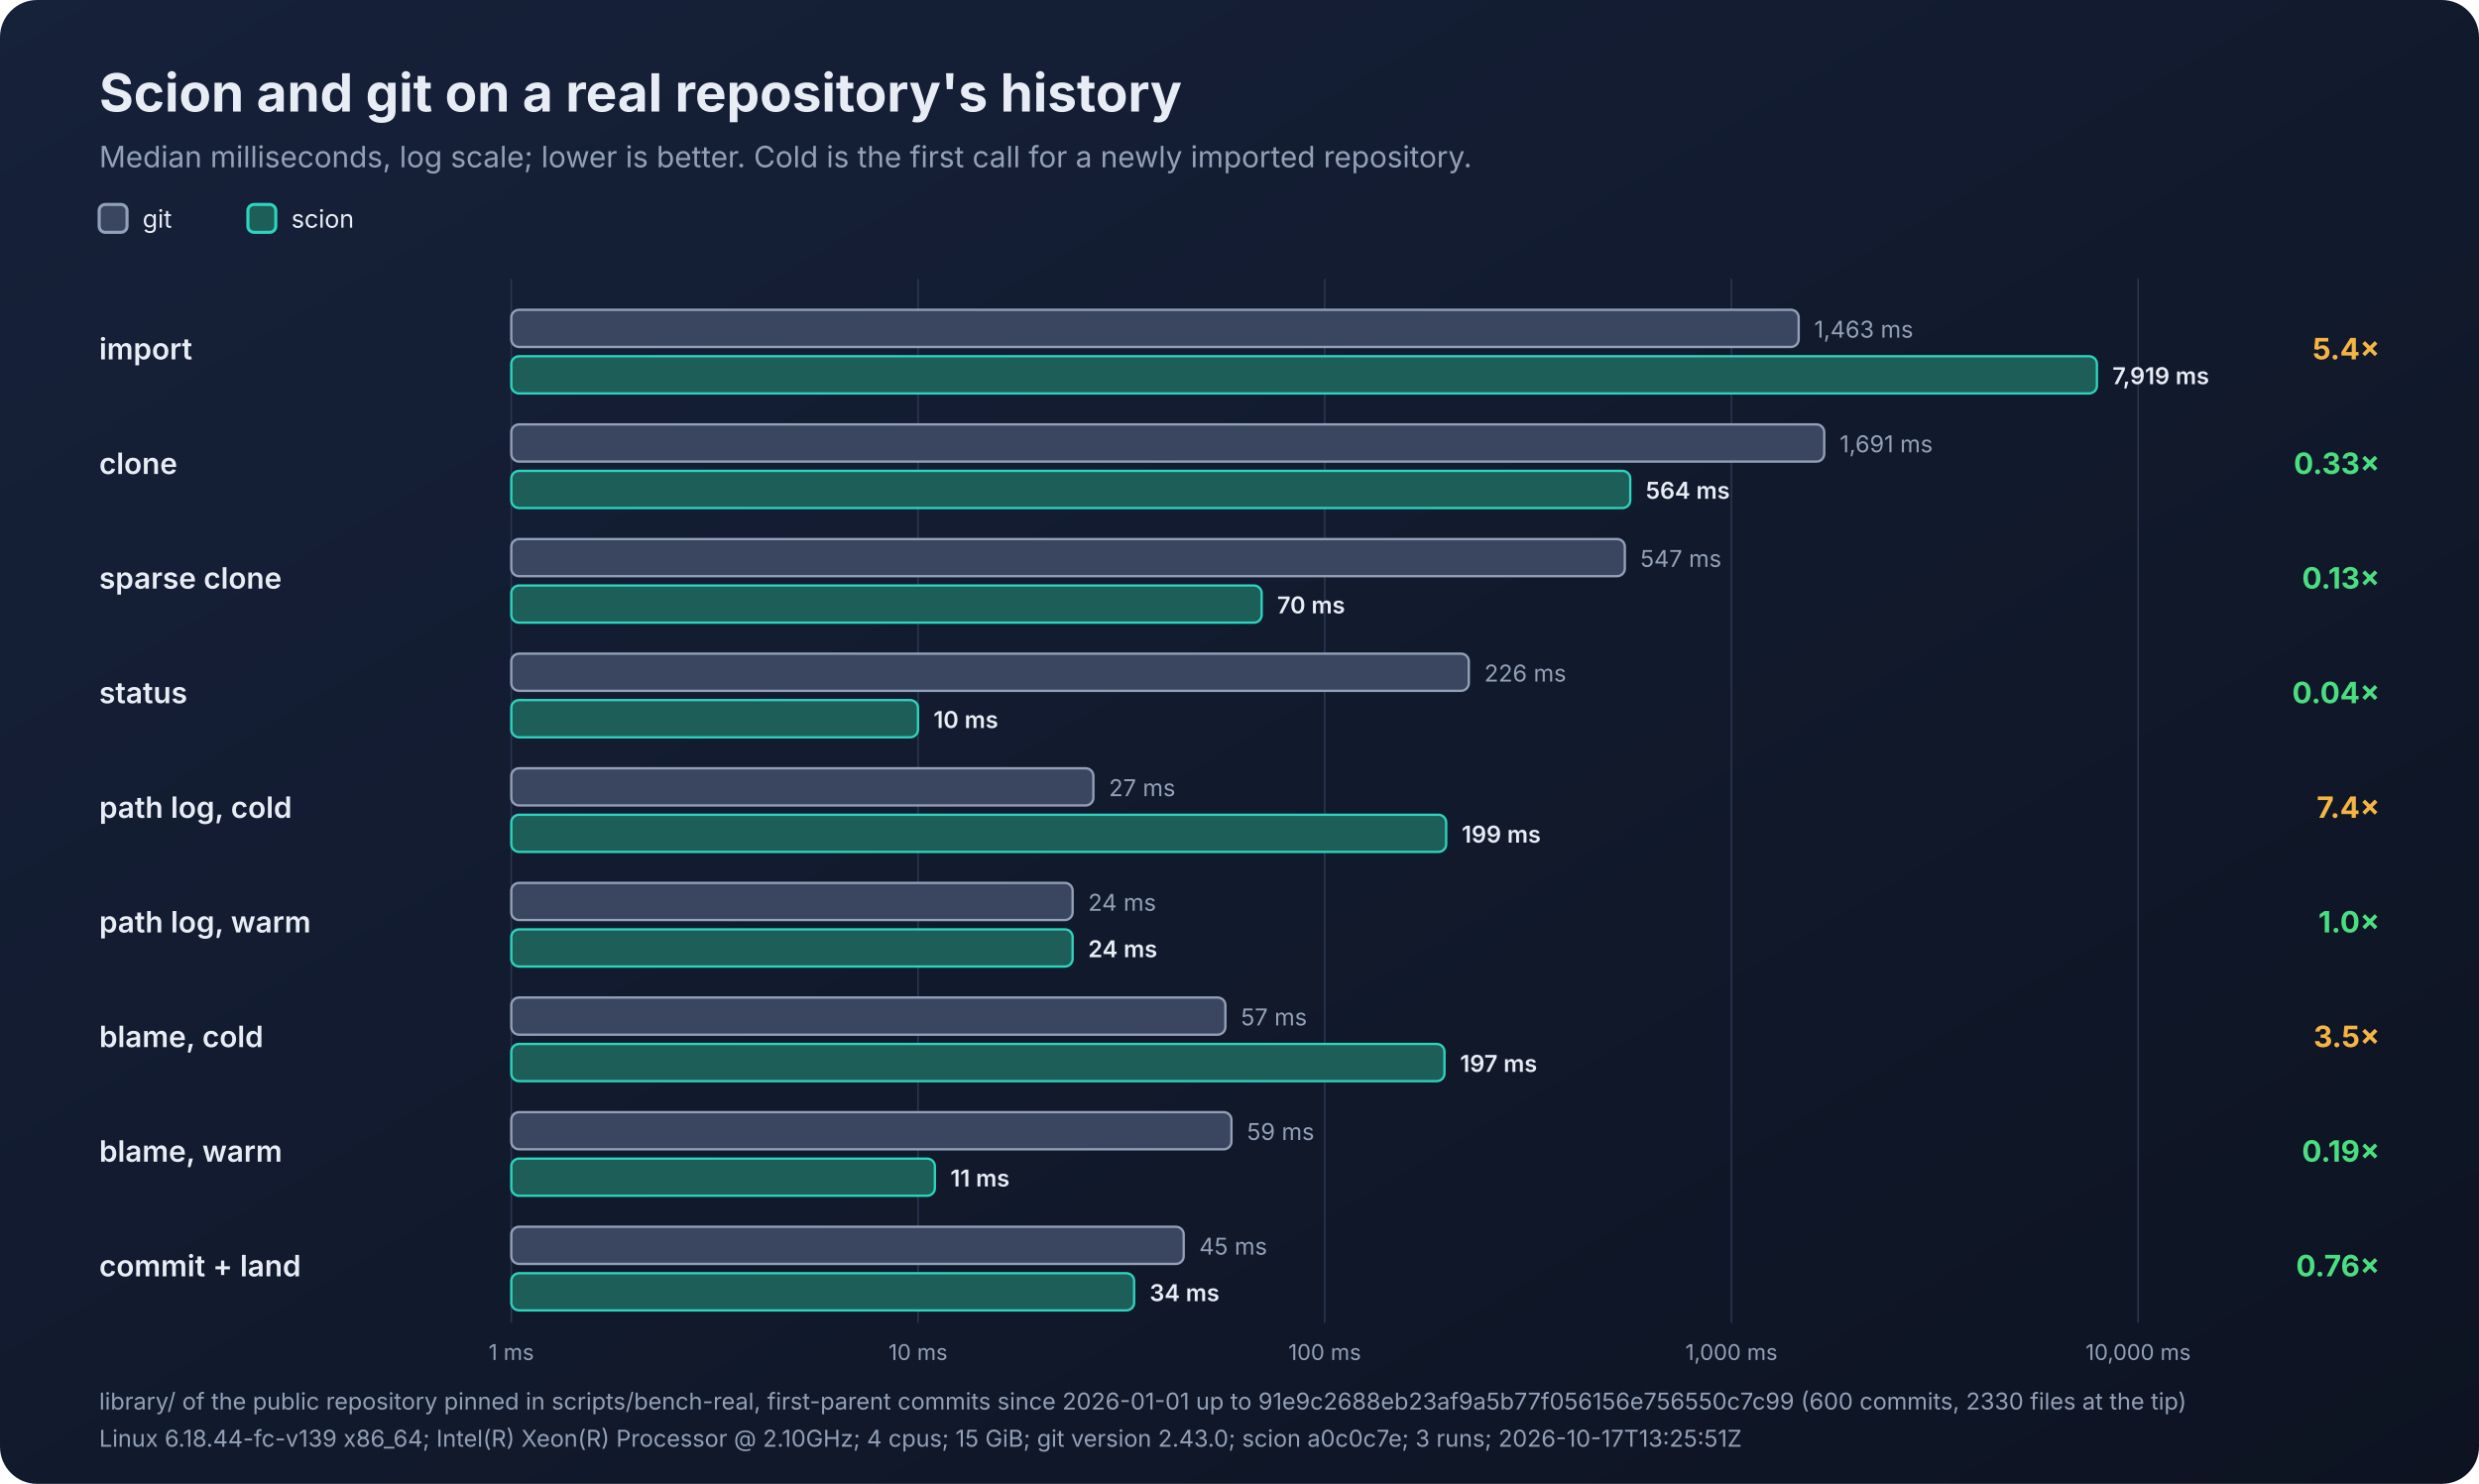
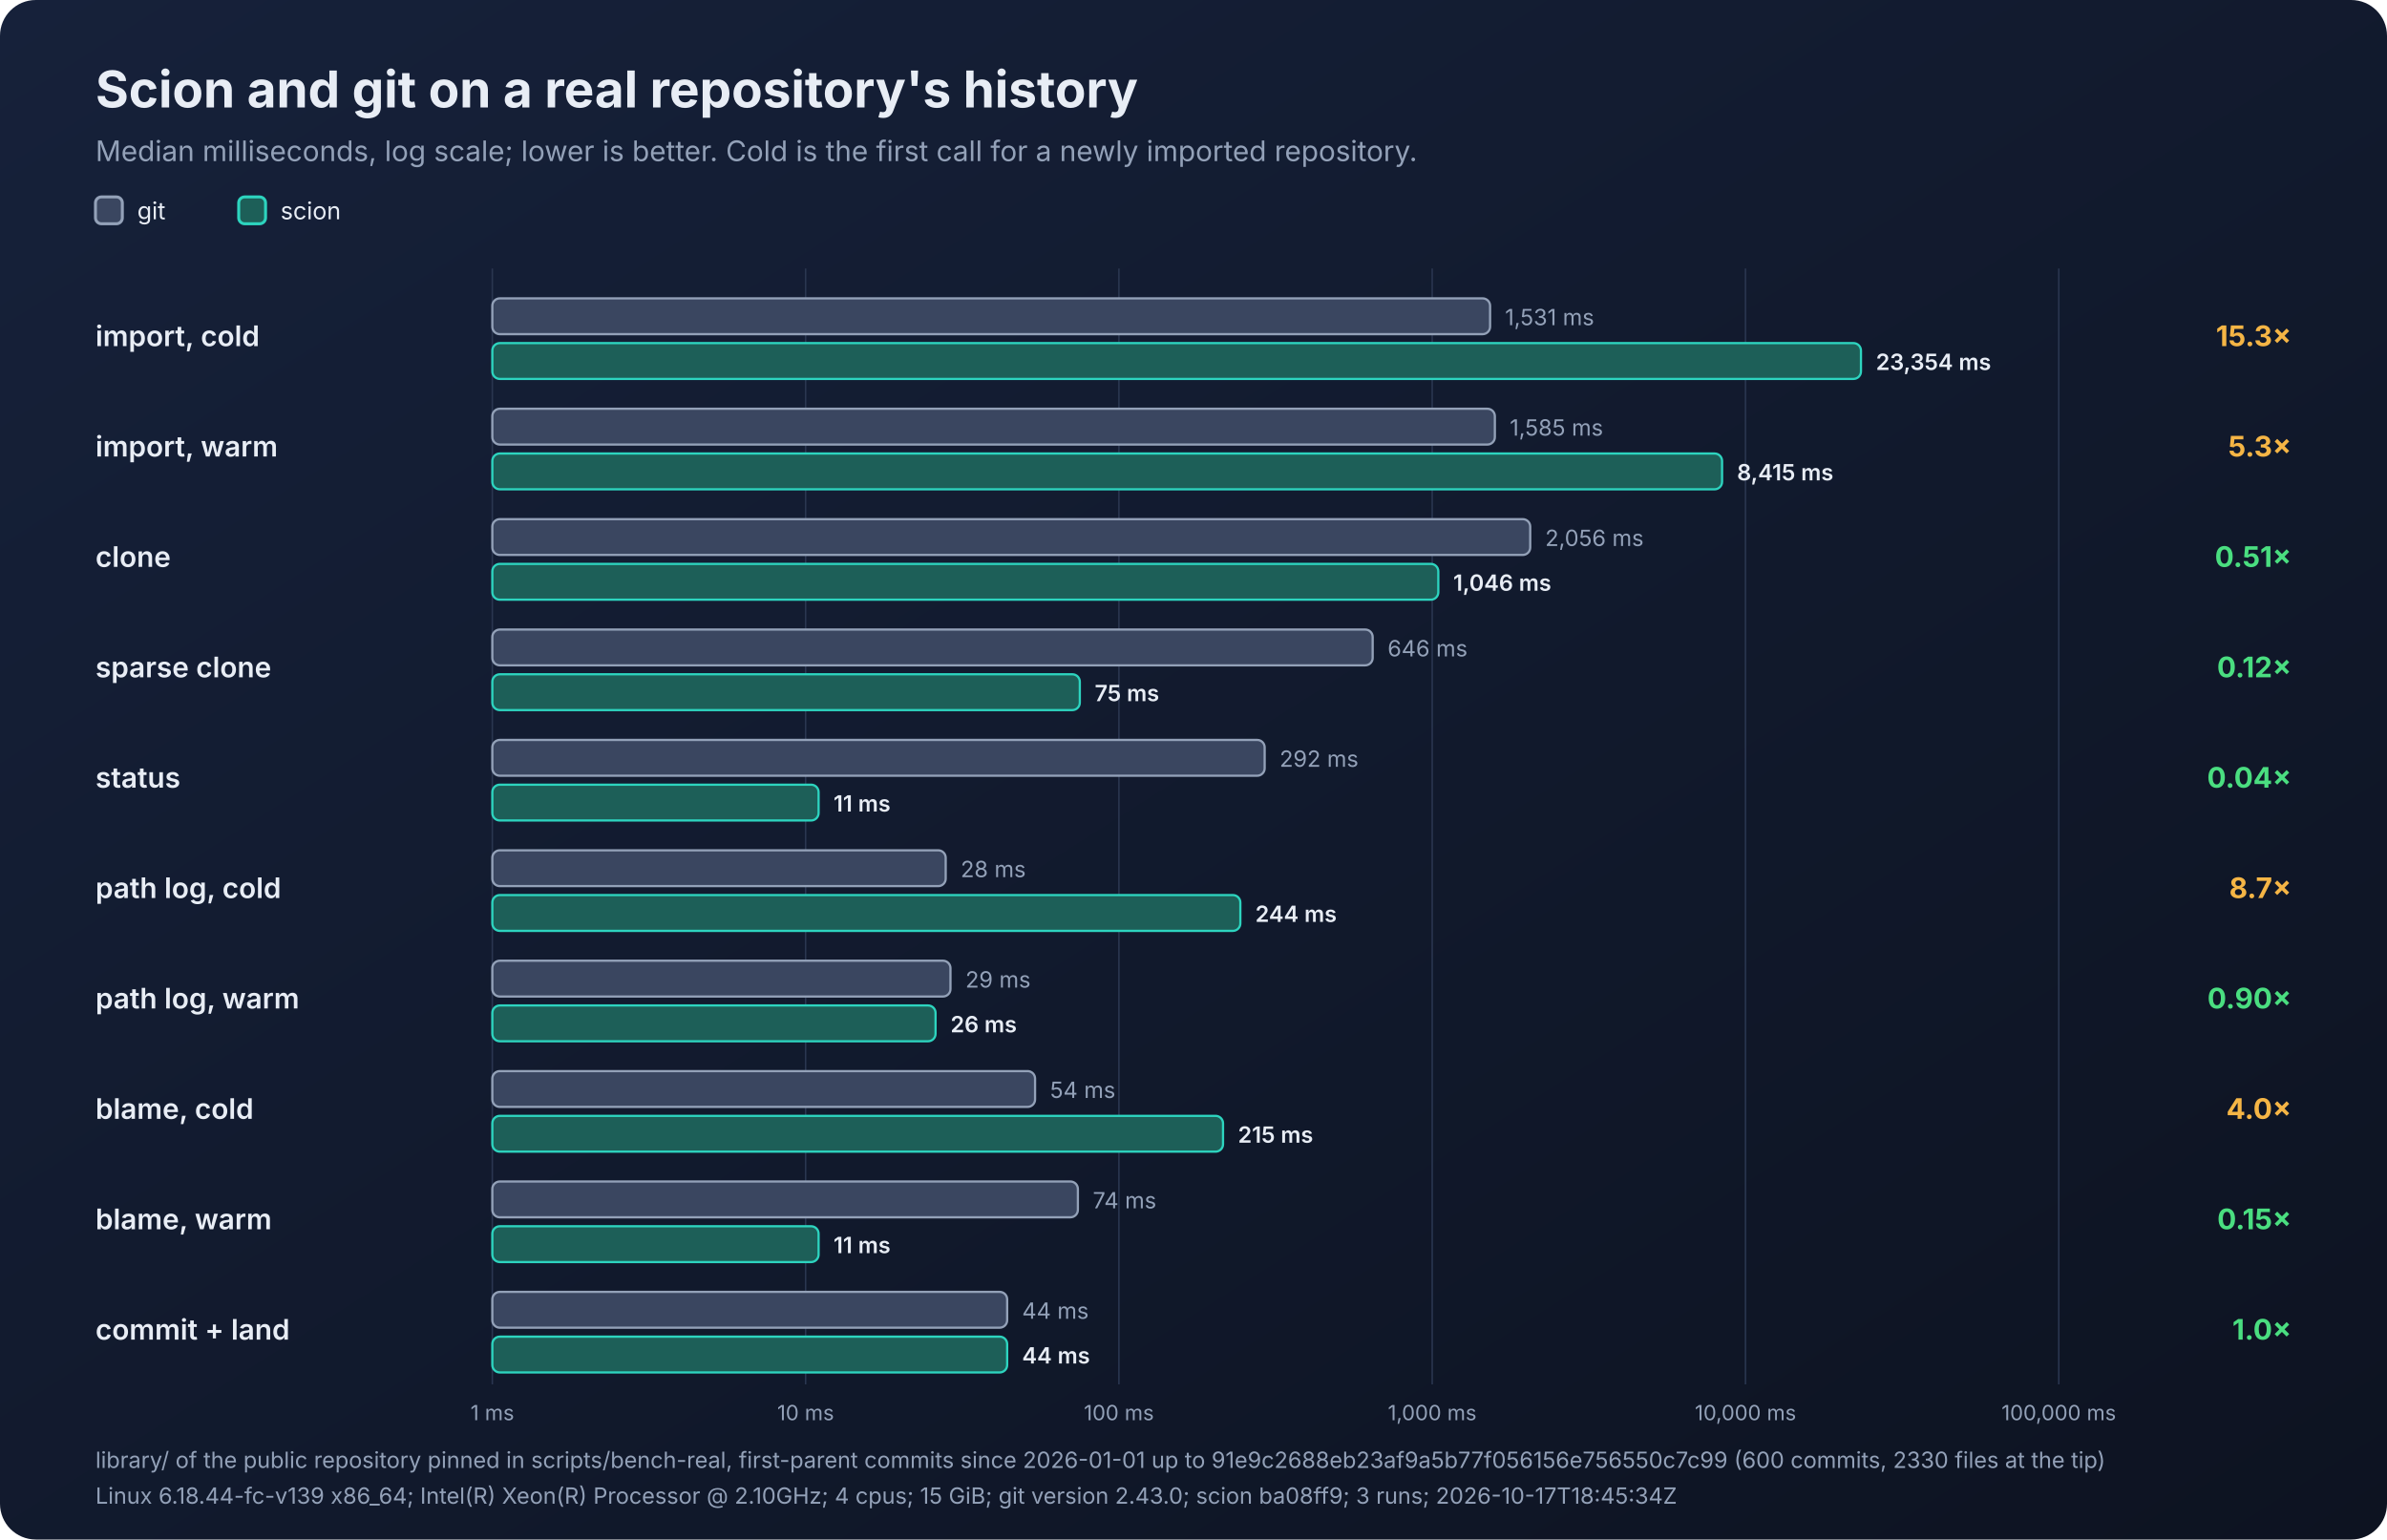
- <svg xmlns="http://www.w3.org/2000/svg" width="1600" height="958" viewBox="0 0 1600 958" role="img" aria-label="Median times of Scion and git on a real repository's history">
+ <svg xmlns="http://www.w3.org/2000/svg" width="1600" height="1032" viewBox="0 0 1600 1032" role="img" aria-label="Median times of Scion and git on a real repository's history">
  <defs>
    <marker id="a-teal" viewBox="0 0 10 10" refX="9" refY="5" markerWidth="7" markerHeight="7" orient="auto-start-reverse">
      <path d="M0,0 L10,5 L0,10 z" fill="#2dd4bf" />
    </marker>
    <marker id="a-amber" viewBox="0 0 10 10" refX="9" refY="5" markerWidth="7" markerHeight="7" orient="auto-start-reverse">
      <path d="M0,0 L10,5 L0,10 z" fill="#f5b545" />
    </marker>
    <marker id="a-violet" viewBox="0 0 10 10" refX="9" refY="5" markerWidth="7" markerHeight="7" orient="auto-start-reverse">
      <path d="M0,0 L10,5 L0,10 z" fill="#a78bfa" />
    </marker>
    <marker id="a-muted" viewBox="0 0 10 10" refX="9" refY="5" markerWidth="7" markerHeight="7" orient="auto-start-reverse">
      <path d="M0,0 L10,5 L0,10 z" fill="#93a1b8" />
    </marker>
    <linearGradient id="glow" x1="0" y1="0" x2="1" y2="1">
      <stop offset="0" stop-color="#16213a" />
      <stop offset="1" stop-color="#0d1321" />
    </linearGradient>
  </defs>
-   <rect x="0" y="0" width="1600" height="958" rx="24" fill="url(#glow)" />
+   <rect x="0" y="0" width="1600" height="1032" rx="24" fill="url(#glow)" />
  <text x="64" y="72" font-family="Inter, 'Segoe UI', -apple-system, BlinkMacSystemFont, Helvetica, Arial, sans-serif" font-size="34" fill="#e8edf5" font-weight="700" text-anchor="start">Scion and git on a real repository's history</text>
  <text x="64" y="108" font-family="Inter, 'Segoe UI', -apple-system, BlinkMacSystemFont, Helvetica, Arial, sans-serif" font-size="19" fill="#93a1b8" font-weight="400" text-anchor="start">Median milliseconds, log scale; lower is better. Cold is the first call for a newly imported repository.</text>
  <rect x="64" y="132" width="18" height="18" rx="4" fill="#3a4660" stroke="#93a1b8" stroke-width="2" />
  <text x="92" y="147" font-family="Inter, 'Segoe UI', -apple-system, BlinkMacSystemFont, Helvetica, Arial, sans-serif" font-size="16" fill="#e8edf5" font-weight="400" text-anchor="start">git</text>
  <rect x="160" y="132" width="18" height="18" rx="4" fill="#1d5f58" stroke="#2dd4bf" stroke-width="2" />
  <text x="188" y="147" font-family="Inter, 'Segoe UI', -apple-system, BlinkMacSystemFont, Helvetica, Arial, sans-serif" font-size="16" fill="#e8edf5" font-weight="400" text-anchor="start">scion</text>
-   <line x1="330.0" y1="180" x2="330.0" y2="854" stroke="#2a3650" stroke-width="1" />
-   <text x="330.0" y="878" font-family="Inter, 'Segoe UI', -apple-system, BlinkMacSystemFont, Helvetica, Arial, sans-serif" font-size="14" fill="#93a1b8" font-weight="400" text-anchor="middle">1 ms</text>
-   <line x1="592.5" y1="180" x2="592.5" y2="854" stroke="#2a3650" stroke-width="1" />
-   <text x="592.5" y="878" font-family="Inter, 'Segoe UI', -apple-system, BlinkMacSystemFont, Helvetica, Arial, sans-serif" font-size="14" fill="#93a1b8" font-weight="400" text-anchor="middle">10 ms</text>
-   <line x1="855.0" y1="180" x2="855.0" y2="854" stroke="#2a3650" stroke-width="1" />
-   <text x="855.0" y="878" font-family="Inter, 'Segoe UI', -apple-system, BlinkMacSystemFont, Helvetica, Arial, sans-serif" font-size="14" fill="#93a1b8" font-weight="400" text-anchor="middle">100 ms</text>
-   <line x1="1117.5" y1="180" x2="1117.5" y2="854" stroke="#2a3650" stroke-width="1" />
-   <text x="1117.5" y="878" font-family="Inter, 'Segoe UI', -apple-system, BlinkMacSystemFont, Helvetica, Arial, sans-serif" font-size="14" fill="#93a1b8" font-weight="400" text-anchor="middle">1,000 ms</text>
-   <line x1="1380.0" y1="180" x2="1380.0" y2="854" stroke="#2a3650" stroke-width="1" />
-   <text x="1380.0" y="878" font-family="Inter, 'Segoe UI', -apple-system, BlinkMacSystemFont, Helvetica, Arial, sans-serif" font-size="14" fill="#93a1b8" font-weight="400" text-anchor="middle">10,000 ms</text>
-   <text x="64" y="232" font-family="Inter, 'Segoe UI', -apple-system, BlinkMacSystemFont, Helvetica, Arial, sans-serif" font-size="19" fill="#e8edf5" font-weight="600" text-anchor="start">import</text>
-   <rect x="330" y="200" width="830.9" height="24" rx="5" fill="#3a4660" stroke="#93a1b8" stroke-width="1.5" />
-   <text x="1170.9" y="218" font-family="Inter, 'Segoe UI', -apple-system, BlinkMacSystemFont, Helvetica, Arial, sans-serif" font-size="15" fill="#93a1b8" font-weight="400" text-anchor="start">1,463 ms</text>
-   <rect x="330" y="230" width="1023.4" height="24" rx="5" fill="#1d5f58" stroke="#2dd4bf" stroke-width="1.5" />
-   <text x="1363.4" y="248" font-family="Inter, 'Segoe UI', -apple-system, BlinkMacSystemFont, Helvetica, Arial, sans-serif" font-size="15" fill="#e8edf5" font-weight="600" text-anchor="start">7,919 ms</text>
-   <text x="1536" y="232" font-family="Inter, 'Segoe UI', -apple-system, BlinkMacSystemFont, Helvetica, Arial, sans-serif" font-size="19" fill="#f5b545" font-weight="700" text-anchor="end">5.4×</text>
-   <text x="64" y="306" font-family="Inter, 'Segoe UI', -apple-system, BlinkMacSystemFont, Helvetica, Arial, sans-serif" font-size="19" fill="#e8edf5" font-weight="600" text-anchor="start">clone</text>
-   <rect x="330" y="274" width="847.4" height="24" rx="5" fill="#3a4660" stroke="#93a1b8" stroke-width="1.5" />
-   <text x="1187.4" y="292" font-family="Inter, 'Segoe UI', -apple-system, BlinkMacSystemFont, Helvetica, Arial, sans-serif" font-size="15" fill="#93a1b8" font-weight="400" text-anchor="start">1,691 ms</text>
-   <rect x="330" y="304" width="722.2" height="24" rx="5" fill="#1d5f58" stroke="#2dd4bf" stroke-width="1.5" />
-   <text x="1062.2" y="322" font-family="Inter, 'Segoe UI', -apple-system, BlinkMacSystemFont, Helvetica, Arial, sans-serif" font-size="15" fill="#e8edf5" font-weight="600" text-anchor="start">564 ms</text>
-   <text x="1536" y="306" font-family="Inter, 'Segoe UI', -apple-system, BlinkMacSystemFont, Helvetica, Arial, sans-serif" font-size="19" fill="#4ade80" font-weight="700" text-anchor="end">0.33×</text>
-   <text x="64" y="380" font-family="Inter, 'Segoe UI', -apple-system, BlinkMacSystemFont, Helvetica, Arial, sans-serif" font-size="19" fill="#e8edf5" font-weight="600" text-anchor="start">sparse clone</text>
-   <rect x="330" y="348" width="718.7" height="24" rx="5" fill="#3a4660" stroke="#93a1b8" stroke-width="1.5" />
-   <text x="1058.7" y="366" font-family="Inter, 'Segoe UI', -apple-system, BlinkMacSystemFont, Helvetica, Arial, sans-serif" font-size="15" fill="#93a1b8" font-weight="400" text-anchor="start">547 ms</text>
-   <rect x="330" y="378" width="484.3" height="24" rx="5" fill="#1d5f58" stroke="#2dd4bf" stroke-width="1.5" />
-   <text x="824.3" y="396" font-family="Inter, 'Segoe UI', -apple-system, BlinkMacSystemFont, Helvetica, Arial, sans-serif" font-size="15" fill="#e8edf5" font-weight="600" text-anchor="start">70 ms</text>
-   <text x="1536" y="380" font-family="Inter, 'Segoe UI', -apple-system, BlinkMacSystemFont, Helvetica, Arial, sans-serif" font-size="19" fill="#4ade80" font-weight="700" text-anchor="end">0.13×</text>
-   <text x="64" y="454" font-family="Inter, 'Segoe UI', -apple-system, BlinkMacSystemFont, Helvetica, Arial, sans-serif" font-size="19" fill="#e8edf5" font-weight="600" text-anchor="start">status</text>
-   <rect x="330" y="422" width="618.0" height="24" rx="5" fill="#3a4660" stroke="#93a1b8" stroke-width="1.5" />
-   <text x="958.0" y="440" font-family="Inter, 'Segoe UI', -apple-system, BlinkMacSystemFont, Helvetica, Arial, sans-serif" font-size="15" fill="#93a1b8" font-weight="400" text-anchor="start">226 ms</text>
-   <rect x="330" y="452" width="262.5" height="24" rx="5" fill="#1d5f58" stroke="#2dd4bf" stroke-width="1.5" />
-   <text x="602.5" y="470" font-family="Inter, 'Segoe UI', -apple-system, BlinkMacSystemFont, Helvetica, Arial, sans-serif" font-size="15" fill="#e8edf5" font-weight="600" text-anchor="start">10 ms</text>
-   <text x="1536" y="454" font-family="Inter, 'Segoe UI', -apple-system, BlinkMacSystemFont, Helvetica, Arial, sans-serif" font-size="19" fill="#4ade80" font-weight="700" text-anchor="end">0.04×</text>
-   <text x="64" y="528" font-family="Inter, 'Segoe UI', -apple-system, BlinkMacSystemFont, Helvetica, Arial, sans-serif" font-size="19" fill="#e8edf5" font-weight="600" text-anchor="start">path log, cold</text>
-   <rect x="330" y="496" width="375.7" height="24" rx="5" fill="#3a4660" stroke="#93a1b8" stroke-width="1.5" />
-   <text x="715.7" y="514" font-family="Inter, 'Segoe UI', -apple-system, BlinkMacSystemFont, Helvetica, Arial, sans-serif" font-size="15" fill="#93a1b8" font-weight="400" text-anchor="start">27 ms</text>
-   <rect x="330" y="526" width="603.4" height="24" rx="5" fill="#1d5f58" stroke="#2dd4bf" stroke-width="1.5" />
-   <text x="943.4" y="544" font-family="Inter, 'Segoe UI', -apple-system, BlinkMacSystemFont, Helvetica, Arial, sans-serif" font-size="15" fill="#e8edf5" font-weight="600" text-anchor="start">199 ms</text>
-   <text x="1536" y="528" font-family="Inter, 'Segoe UI', -apple-system, BlinkMacSystemFont, Helvetica, Arial, sans-serif" font-size="19" fill="#f5b545" font-weight="700" text-anchor="end">7.4×</text>
-   <text x="64" y="602" font-family="Inter, 'Segoe UI', -apple-system, BlinkMacSystemFont, Helvetica, Arial, sans-serif" font-size="19" fill="#e8edf5" font-weight="600" text-anchor="start">path log, warm</text>
-   <rect x="330" y="570" width="362.3" height="24" rx="5" fill="#3a4660" stroke="#93a1b8" stroke-width="1.5" />
-   <text x="702.3" y="588" font-family="Inter, 'Segoe UI', -apple-system, BlinkMacSystemFont, Helvetica, Arial, sans-serif" font-size="15" fill="#93a1b8" font-weight="400" text-anchor="start">24 ms</text>
-   <rect x="330" y="600" width="362.3" height="24" rx="5" fill="#1d5f58" stroke="#2dd4bf" stroke-width="1.5" />
-   <text x="702.3" y="618" font-family="Inter, 'Segoe UI', -apple-system, BlinkMacSystemFont, Helvetica, Arial, sans-serif" font-size="15" fill="#e8edf5" font-weight="600" text-anchor="start">24 ms</text>
-   <text x="1536" y="602" font-family="Inter, 'Segoe UI', -apple-system, BlinkMacSystemFont, Helvetica, Arial, sans-serif" font-size="19" fill="#4ade80" font-weight="700" text-anchor="end">1.0×</text>
-   <text x="64" y="676" font-family="Inter, 'Segoe UI', -apple-system, BlinkMacSystemFont, Helvetica, Arial, sans-serif" font-size="19" fill="#e8edf5" font-weight="600" text-anchor="start">blame, cold</text>
-   <rect x="330" y="644" width="460.9" height="24" rx="5" fill="#3a4660" stroke="#93a1b8" stroke-width="1.5" />
-   <text x="800.9" y="662" font-family="Inter, 'Segoe UI', -apple-system, BlinkMacSystemFont, Helvetica, Arial, sans-serif" font-size="15" fill="#93a1b8" font-weight="400" text-anchor="start">57 ms</text>
-   <rect x="330" y="674" width="602.3" height="24" rx="5" fill="#1d5f58" stroke="#2dd4bf" stroke-width="1.5" />
-   <text x="942.3" y="692" font-family="Inter, 'Segoe UI', -apple-system, BlinkMacSystemFont, Helvetica, Arial, sans-serif" font-size="15" fill="#e8edf5" font-weight="600" text-anchor="start">197 ms</text>
-   <text x="1536" y="676" font-family="Inter, 'Segoe UI', -apple-system, BlinkMacSystemFont, Helvetica, Arial, sans-serif" font-size="19" fill="#f5b545" font-weight="700" text-anchor="end">3.5×</text>
-   <text x="64" y="750" font-family="Inter, 'Segoe UI', -apple-system, BlinkMacSystemFont, Helvetica, Arial, sans-serif" font-size="19" fill="#e8edf5" font-weight="600" text-anchor="start">blame, warm</text>
-   <rect x="330" y="718" width="464.8" height="24" rx="5" fill="#3a4660" stroke="#93a1b8" stroke-width="1.5" />
-   <text x="804.8" y="736" font-family="Inter, 'Segoe UI', -apple-system, BlinkMacSystemFont, Helvetica, Arial, sans-serif" font-size="15" fill="#93a1b8" font-weight="400" text-anchor="start">59 ms</text>
-   <rect x="330" y="748" width="273.4" height="24" rx="5" fill="#1d5f58" stroke="#2dd4bf" stroke-width="1.5" />
-   <text x="613.4" y="766" font-family="Inter, 'Segoe UI', -apple-system, BlinkMacSystemFont, Helvetica, Arial, sans-serif" font-size="15" fill="#e8edf5" font-weight="600" text-anchor="start">11 ms</text>
-   <text x="1536" y="750" font-family="Inter, 'Segoe UI', -apple-system, BlinkMacSystemFont, Helvetica, Arial, sans-serif" font-size="19" fill="#4ade80" font-weight="700" text-anchor="end">0.19×</text>
-   <text x="64" y="824" font-family="Inter, 'Segoe UI', -apple-system, BlinkMacSystemFont, Helvetica, Arial, sans-serif" font-size="19" fill="#e8edf5" font-weight="600" text-anchor="start">commit + land</text>
-   <rect x="330" y="792" width="434.0" height="24" rx="5" fill="#3a4660" stroke="#93a1b8" stroke-width="1.5" />
-   <text x="774.0" y="810" font-family="Inter, 'Segoe UI', -apple-system, BlinkMacSystemFont, Helvetica, Arial, sans-serif" font-size="15" fill="#93a1b8" font-weight="400" text-anchor="start">45 ms</text>
-   <rect x="330" y="822" width="402.0" height="24" rx="5" fill="#1d5f58" stroke="#2dd4bf" stroke-width="1.5" />
-   <text x="742.0" y="840" font-family="Inter, 'Segoe UI', -apple-system, BlinkMacSystemFont, Helvetica, Arial, sans-serif" font-size="15" fill="#e8edf5" font-weight="600" text-anchor="start">34 ms</text>
-   <text x="1536" y="824" font-family="Inter, 'Segoe UI', -apple-system, BlinkMacSystemFont, Helvetica, Arial, sans-serif" font-size="19" fill="#4ade80" font-weight="700" text-anchor="end">0.76×</text>
-   <text x="64" y="910" font-family="Inter, 'Segoe UI', -apple-system, BlinkMacSystemFont, Helvetica, Arial, sans-serif" font-size="15" fill="#93a1b8" font-weight="400" text-anchor="start">library/ of the public repository pinned in scripts/bench-real, first-parent commits since 2026-01-01 up to 91e9c2688eb23af9a5b77f056156e756550c7c99 (600 commits, 2330 files at the tip)</text>
-   <text x="64" y="934" font-family="Inter, 'Segoe UI', -apple-system, BlinkMacSystemFont, Helvetica, Arial, sans-serif" font-size="15" fill="#93a1b8" font-weight="400" text-anchor="start">Linux 6.18.44-fc-v139 x86_64; Intel(R) Xeon(R) Processor @ 2.10GHz; 4 cpus; 15 GiB; git version 2.43.0; scion a0c0c7e; 3 runs; 2026-10-17T13:25:51Z</text>
+   <line x1="330.0" y1="180" x2="330.0" y2="928" stroke="#2a3650" stroke-width="1" />
+   <text x="330.0" y="952" font-family="Inter, 'Segoe UI', -apple-system, BlinkMacSystemFont, Helvetica, Arial, sans-serif" font-size="14" fill="#93a1b8" font-weight="400" text-anchor="middle">1 ms</text>
+   <line x1="540.0" y1="180" x2="540.0" y2="928" stroke="#2a3650" stroke-width="1" />
+   <text x="540.0" y="952" font-family="Inter, 'Segoe UI', -apple-system, BlinkMacSystemFont, Helvetica, Arial, sans-serif" font-size="14" fill="#93a1b8" font-weight="400" text-anchor="middle">10 ms</text>
+   <line x1="750.0" y1="180" x2="750.0" y2="928" stroke="#2a3650" stroke-width="1" />
+   <text x="750.0" y="952" font-family="Inter, 'Segoe UI', -apple-system, BlinkMacSystemFont, Helvetica, Arial, sans-serif" font-size="14" fill="#93a1b8" font-weight="400" text-anchor="middle">100 ms</text>
+   <line x1="960.0" y1="180" x2="960.0" y2="928" stroke="#2a3650" stroke-width="1" />
+   <text x="960.0" y="952" font-family="Inter, 'Segoe UI', -apple-system, BlinkMacSystemFont, Helvetica, Arial, sans-serif" font-size="14" fill="#93a1b8" font-weight="400" text-anchor="middle">1,000 ms</text>
+   <line x1="1170.0" y1="180" x2="1170.0" y2="928" stroke="#2a3650" stroke-width="1" />
+   <text x="1170.0" y="952" font-family="Inter, 'Segoe UI', -apple-system, BlinkMacSystemFont, Helvetica, Arial, sans-serif" font-size="14" fill="#93a1b8" font-weight="400" text-anchor="middle">10,000 ms</text>
+   <line x1="1380.0" y1="180" x2="1380.0" y2="928" stroke="#2a3650" stroke-width="1" />
+   <text x="1380.0" y="952" font-family="Inter, 'Segoe UI', -apple-system, BlinkMacSystemFont, Helvetica, Arial, sans-serif" font-size="14" fill="#93a1b8" font-weight="400" text-anchor="middle">100,000 ms</text>
+   <text x="64" y="232" font-family="Inter, 'Segoe UI', -apple-system, BlinkMacSystemFont, Helvetica, Arial, sans-serif" font-size="19" fill="#e8edf5" font-weight="600" text-anchor="start">import, cold</text>
+   <rect x="330" y="200" width="668.8" height="24" rx="5" fill="#3a4660" stroke="#93a1b8" stroke-width="1.5" />
+   <text x="1008.8" y="218" font-family="Inter, 'Segoe UI', -apple-system, BlinkMacSystemFont, Helvetica, Arial, sans-serif" font-size="15" fill="#93a1b8" font-weight="400" text-anchor="start">1,531 ms</text>
+   <rect x="330" y="230" width="917.4" height="24" rx="5" fill="#1d5f58" stroke="#2dd4bf" stroke-width="1.5" />
+   <text x="1257.4" y="248" font-family="Inter, 'Segoe UI', -apple-system, BlinkMacSystemFont, Helvetica, Arial, sans-serif" font-size="15" fill="#e8edf5" font-weight="600" text-anchor="start">23,354 ms</text>
+   <text x="1536" y="232" font-family="Inter, 'Segoe UI', -apple-system, BlinkMacSystemFont, Helvetica, Arial, sans-serif" font-size="19" fill="#f5b545" font-weight="700" text-anchor="end">15.3×</text>
+   <text x="64" y="306" font-family="Inter, 'Segoe UI', -apple-system, BlinkMacSystemFont, Helvetica, Arial, sans-serif" font-size="19" fill="#e8edf5" font-weight="600" text-anchor="start">import, warm</text>
+   <rect x="330" y="274" width="672.0" height="24" rx="5" fill="#3a4660" stroke="#93a1b8" stroke-width="1.5" />
+   <text x="1012.0" y="292" font-family="Inter, 'Segoe UI', -apple-system, BlinkMacSystemFont, Helvetica, Arial, sans-serif" font-size="15" fill="#93a1b8" font-weight="400" text-anchor="start">1,585 ms</text>
+   <rect x="330" y="304" width="824.3" height="24" rx="5" fill="#1d5f58" stroke="#2dd4bf" stroke-width="1.5" />
+   <text x="1164.3" y="322" font-family="Inter, 'Segoe UI', -apple-system, BlinkMacSystemFont, Helvetica, Arial, sans-serif" font-size="15" fill="#e8edf5" font-weight="600" text-anchor="start">8,415 ms</text>
+   <text x="1536" y="306" font-family="Inter, 'Segoe UI', -apple-system, BlinkMacSystemFont, Helvetica, Arial, sans-serif" font-size="19" fill="#f5b545" font-weight="700" text-anchor="end">5.3×</text>
+   <text x="64" y="380" font-family="Inter, 'Segoe UI', -apple-system, BlinkMacSystemFont, Helvetica, Arial, sans-serif" font-size="19" fill="#e8edf5" font-weight="600" text-anchor="start">clone</text>
+   <rect x="330" y="348" width="695.7" height="24" rx="5" fill="#3a4660" stroke="#93a1b8" stroke-width="1.5" />
+   <text x="1035.7" y="366" font-family="Inter, 'Segoe UI', -apple-system, BlinkMacSystemFont, Helvetica, Arial, sans-serif" font-size="15" fill="#93a1b8" font-weight="400" text-anchor="start">2,056 ms</text>
+   <rect x="330" y="378" width="634.1" height="24" rx="5" fill="#1d5f58" stroke="#2dd4bf" stroke-width="1.5" />
+   <text x="974.1" y="396" font-family="Inter, 'Segoe UI', -apple-system, BlinkMacSystemFont, Helvetica, Arial, sans-serif" font-size="15" fill="#e8edf5" font-weight="600" text-anchor="start">1,046 ms</text>
+   <text x="1536" y="380" font-family="Inter, 'Segoe UI', -apple-system, BlinkMacSystemFont, Helvetica, Arial, sans-serif" font-size="19" fill="#4ade80" font-weight="700" text-anchor="end">0.51×</text>
+   <text x="64" y="454" font-family="Inter, 'Segoe UI', -apple-system, BlinkMacSystemFont, Helvetica, Arial, sans-serif" font-size="19" fill="#e8edf5" font-weight="600" text-anchor="start">sparse clone</text>
+   <rect x="330" y="422" width="590.1" height="24" rx="5" fill="#3a4660" stroke="#93a1b8" stroke-width="1.5" />
+   <text x="930.1" y="440" font-family="Inter, 'Segoe UI', -apple-system, BlinkMacSystemFont, Helvetica, Arial, sans-serif" font-size="15" fill="#93a1b8" font-weight="400" text-anchor="start">646 ms</text>
+   <rect x="330" y="452" width="393.8" height="24" rx="5" fill="#1d5f58" stroke="#2dd4bf" stroke-width="1.5" />
+   <text x="733.8" y="470" font-family="Inter, 'Segoe UI', -apple-system, BlinkMacSystemFont, Helvetica, Arial, sans-serif" font-size="15" fill="#e8edf5" font-weight="600" text-anchor="start">75 ms</text>
+   <text x="1536" y="454" font-family="Inter, 'Segoe UI', -apple-system, BlinkMacSystemFont, Helvetica, Arial, sans-serif" font-size="19" fill="#4ade80" font-weight="700" text-anchor="end">0.12×</text>
+   <text x="64" y="528" font-family="Inter, 'Segoe UI', -apple-system, BlinkMacSystemFont, Helvetica, Arial, sans-serif" font-size="19" fill="#e8edf5" font-weight="600" text-anchor="start">status</text>
+   <rect x="330" y="496" width="517.7" height="24" rx="5" fill="#3a4660" stroke="#93a1b8" stroke-width="1.5" />
+   <text x="857.7" y="514" font-family="Inter, 'Segoe UI', -apple-system, BlinkMacSystemFont, Helvetica, Arial, sans-serif" font-size="15" fill="#93a1b8" font-weight="400" text-anchor="start">292 ms</text>
+   <rect x="330" y="526" width="218.7" height="24" rx="5" fill="#1d5f58" stroke="#2dd4bf" stroke-width="1.5" />
+   <text x="558.7" y="544" font-family="Inter, 'Segoe UI', -apple-system, BlinkMacSystemFont, Helvetica, Arial, sans-serif" font-size="15" fill="#e8edf5" font-weight="600" text-anchor="start">11 ms</text>
+   <text x="1536" y="528" font-family="Inter, 'Segoe UI', -apple-system, BlinkMacSystemFont, Helvetica, Arial, sans-serif" font-size="19" fill="#4ade80" font-weight="700" text-anchor="end">0.04×</text>
+   <text x="64" y="602" font-family="Inter, 'Segoe UI', -apple-system, BlinkMacSystemFont, Helvetica, Arial, sans-serif" font-size="19" fill="#e8edf5" font-weight="600" text-anchor="start">path log, cold</text>
+   <rect x="330" y="570" width="303.9" height="24" rx="5" fill="#3a4660" stroke="#93a1b8" stroke-width="1.5" />
+   <text x="643.9" y="588" font-family="Inter, 'Segoe UI', -apple-system, BlinkMacSystemFont, Helvetica, Arial, sans-serif" font-size="15" fill="#93a1b8" font-weight="400" text-anchor="start">28 ms</text>
+   <rect x="330" y="600" width="501.4" height="24" rx="5" fill="#1d5f58" stroke="#2dd4bf" stroke-width="1.5" />
+   <text x="841.4" y="618" font-family="Inter, 'Segoe UI', -apple-system, BlinkMacSystemFont, Helvetica, Arial, sans-serif" font-size="15" fill="#e8edf5" font-weight="600" text-anchor="start">244 ms</text>
+   <text x="1536" y="602" font-family="Inter, 'Segoe UI', -apple-system, BlinkMacSystemFont, Helvetica, Arial, sans-serif" font-size="19" fill="#f5b545" font-weight="700" text-anchor="end">8.7×</text>
+   <text x="64" y="676" font-family="Inter, 'Segoe UI', -apple-system, BlinkMacSystemFont, Helvetica, Arial, sans-serif" font-size="19" fill="#e8edf5" font-weight="600" text-anchor="start">path log, warm</text>
+   <rect x="330" y="644" width="307.1" height="24" rx="5" fill="#3a4660" stroke="#93a1b8" stroke-width="1.5" />
+   <text x="647.1" y="662" font-family="Inter, 'Segoe UI', -apple-system, BlinkMacSystemFont, Helvetica, Arial, sans-serif" font-size="15" fill="#93a1b8" font-weight="400" text-anchor="start">29 ms</text>
+   <rect x="330" y="674" width="297.1" height="24" rx="5" fill="#1d5f58" stroke="#2dd4bf" stroke-width="1.5" />
+   <text x="637.1" y="692" font-family="Inter, 'Segoe UI', -apple-system, BlinkMacSystemFont, Helvetica, Arial, sans-serif" font-size="15" fill="#e8edf5" font-weight="600" text-anchor="start">26 ms</text>
+   <text x="1536" y="676" font-family="Inter, 'Segoe UI', -apple-system, BlinkMacSystemFont, Helvetica, Arial, sans-serif" font-size="19" fill="#4ade80" font-weight="700" text-anchor="end">0.90×</text>
+   <text x="64" y="750" font-family="Inter, 'Segoe UI', -apple-system, BlinkMacSystemFont, Helvetica, Arial, sans-serif" font-size="19" fill="#e8edf5" font-weight="600" text-anchor="start">blame, cold</text>
+   <rect x="330" y="718" width="363.8" height="24" rx="5" fill="#3a4660" stroke="#93a1b8" stroke-width="1.5" />
+   <text x="703.8" y="736" font-family="Inter, 'Segoe UI', -apple-system, BlinkMacSystemFont, Helvetica, Arial, sans-serif" font-size="15" fill="#93a1b8" font-weight="400" text-anchor="start">54 ms</text>
+   <rect x="330" y="748" width="489.8" height="24" rx="5" fill="#1d5f58" stroke="#2dd4bf" stroke-width="1.5" />
+   <text x="829.8" y="766" font-family="Inter, 'Segoe UI', -apple-system, BlinkMacSystemFont, Helvetica, Arial, sans-serif" font-size="15" fill="#e8edf5" font-weight="600" text-anchor="start">215 ms</text>
+   <text x="1536" y="750" font-family="Inter, 'Segoe UI', -apple-system, BlinkMacSystemFont, Helvetica, Arial, sans-serif" font-size="19" fill="#f5b545" font-weight="700" text-anchor="end">4.0×</text>
+   <text x="64" y="824" font-family="Inter, 'Segoe UI', -apple-system, BlinkMacSystemFont, Helvetica, Arial, sans-serif" font-size="19" fill="#e8edf5" font-weight="600" text-anchor="start">blame, warm</text>
+   <rect x="330" y="792" width="392.5" height="24" rx="5" fill="#3a4660" stroke="#93a1b8" stroke-width="1.5" />
+   <text x="732.5" y="810" font-family="Inter, 'Segoe UI', -apple-system, BlinkMacSystemFont, Helvetica, Arial, sans-serif" font-size="15" fill="#93a1b8" font-weight="400" text-anchor="start">74 ms</text>
+   <rect x="330" y="822" width="218.7" height="24" rx="5" fill="#1d5f58" stroke="#2dd4bf" stroke-width="1.5" />
+   <text x="558.7" y="840" font-family="Inter, 'Segoe UI', -apple-system, BlinkMacSystemFont, Helvetica, Arial, sans-serif" font-size="15" fill="#e8edf5" font-weight="600" text-anchor="start">11 ms</text>
+   <text x="1536" y="824" font-family="Inter, 'Segoe UI', -apple-system, BlinkMacSystemFont, Helvetica, Arial, sans-serif" font-size="19" fill="#4ade80" font-weight="700" text-anchor="end">0.15×</text>
+   <text x="64" y="898" font-family="Inter, 'Segoe UI', -apple-system, BlinkMacSystemFont, Helvetica, Arial, sans-serif" font-size="19" fill="#e8edf5" font-weight="600" text-anchor="start">commit + land</text>
+   <rect x="330" y="866" width="345.1" height="24" rx="5" fill="#3a4660" stroke="#93a1b8" stroke-width="1.5" />
+   <text x="685.1" y="884" font-family="Inter, 'Segoe UI', -apple-system, BlinkMacSystemFont, Helvetica, Arial, sans-serif" font-size="15" fill="#93a1b8" font-weight="400" text-anchor="start">44 ms</text>
+   <rect x="330" y="896" width="345.1" height="24" rx="5" fill="#1d5f58" stroke="#2dd4bf" stroke-width="1.5" />
+   <text x="685.1" y="914" font-family="Inter, 'Segoe UI', -apple-system, BlinkMacSystemFont, Helvetica, Arial, sans-serif" font-size="15" fill="#e8edf5" font-weight="600" text-anchor="start">44 ms</text>
+   <text x="1536" y="898" font-family="Inter, 'Segoe UI', -apple-system, BlinkMacSystemFont, Helvetica, Arial, sans-serif" font-size="19" fill="#4ade80" font-weight="700" text-anchor="end">1.0×</text>
+   <text x="64" y="984" font-family="Inter, 'Segoe UI', -apple-system, BlinkMacSystemFont, Helvetica, Arial, sans-serif" font-size="15" fill="#93a1b8" font-weight="400" text-anchor="start">library/ of the public repository pinned in scripts/bench-real, first-parent commits since 2026-01-01 up to 91e9c2688eb23af9a5b77f056156e756550c7c99 (600 commits, 2330 files at the tip)</text>
+   <text x="64" y="1008" font-family="Inter, 'Segoe UI', -apple-system, BlinkMacSystemFont, Helvetica, Arial, sans-serif" font-size="15" fill="#93a1b8" font-weight="400" text-anchor="start">Linux 6.18.44-fc-v139 x86_64; Intel(R) Xeon(R) Processor @ 2.10GHz; 4 cpus; 15 GiB; git version 2.43.0; scion ba08ff9; 3 runs; 2026-10-17T18:45:34Z</text>
</svg>
